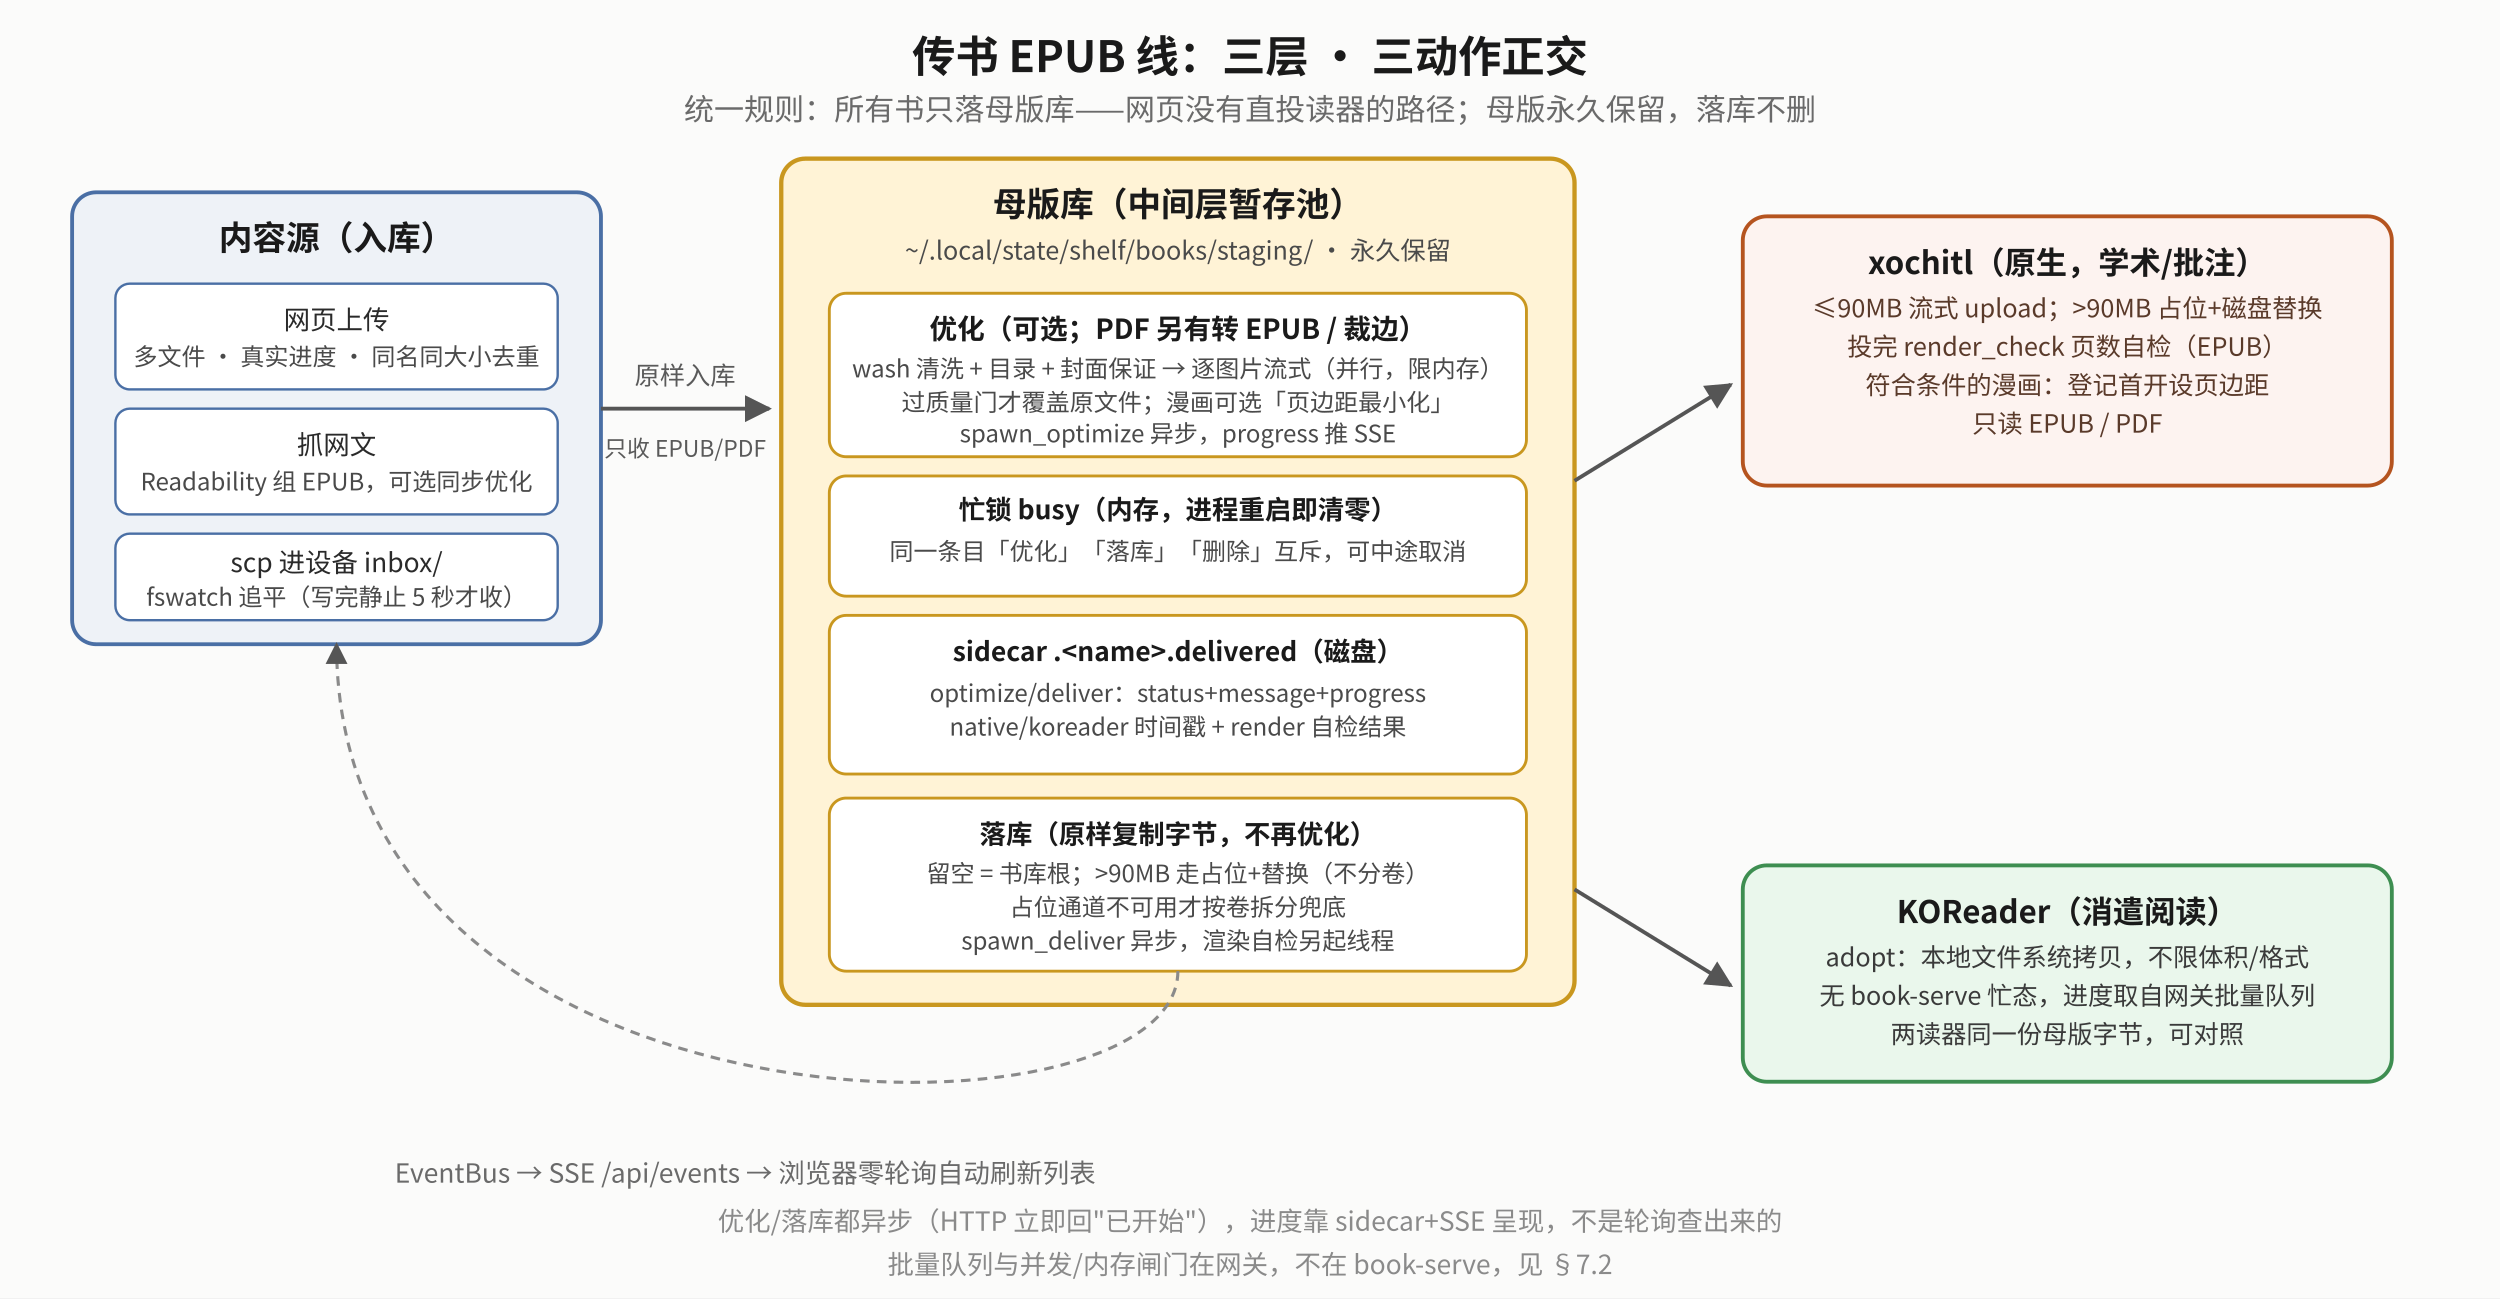
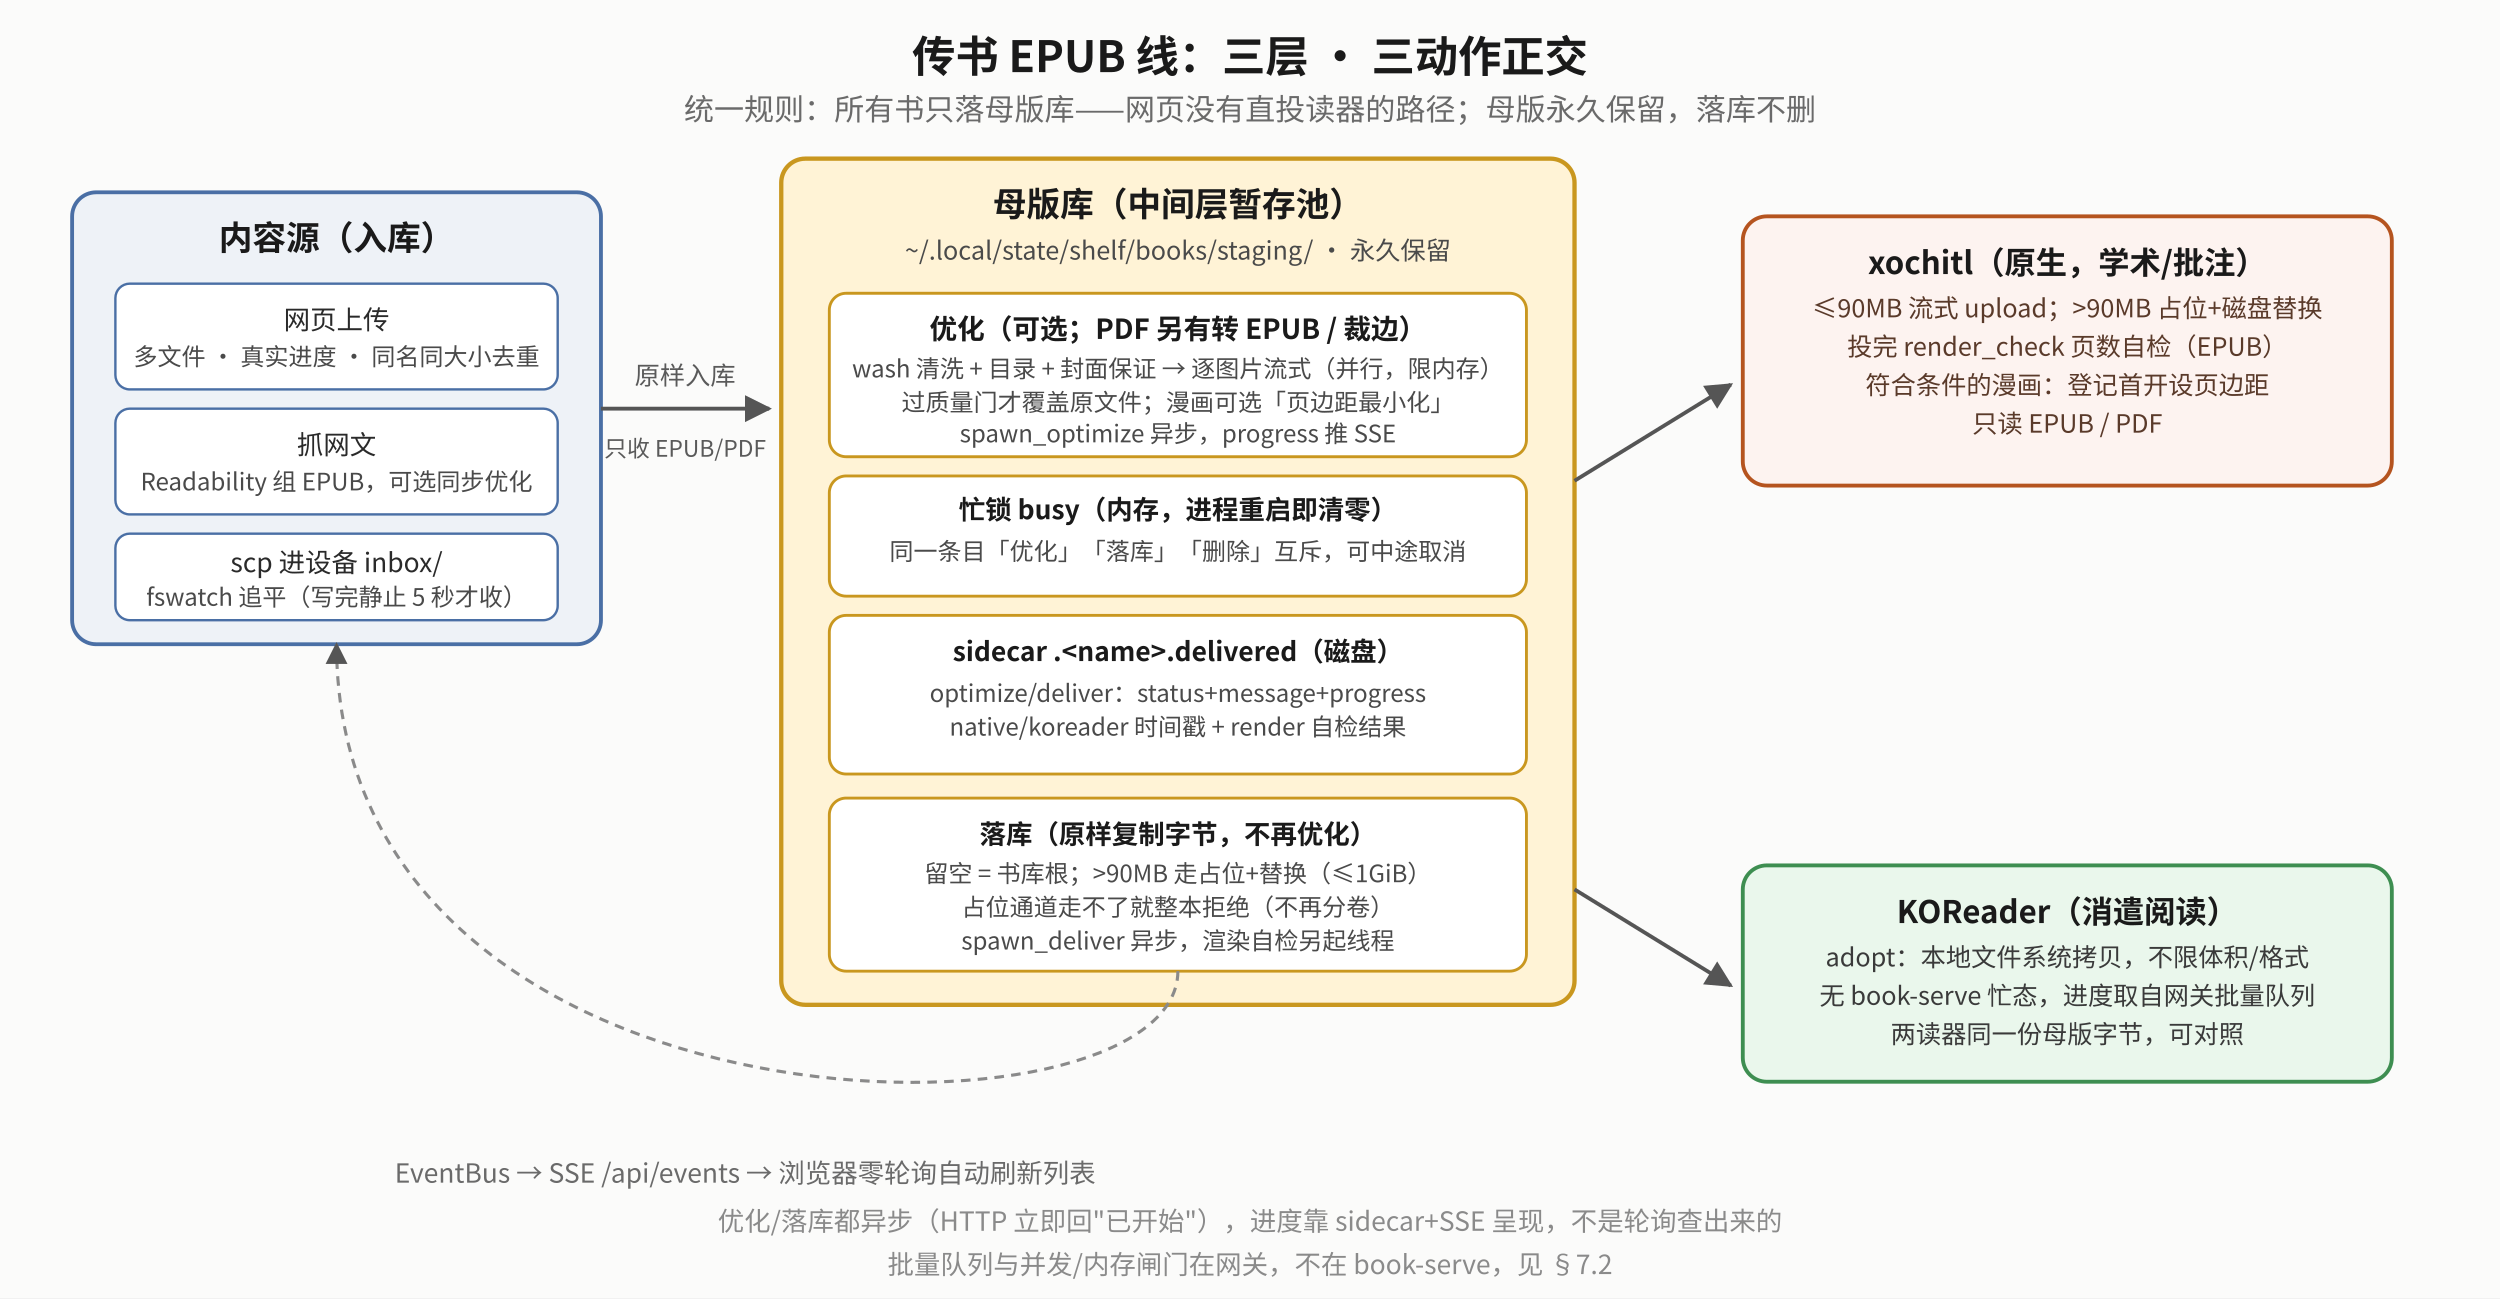
<svg xmlns="http://www.w3.org/2000/svg" viewBox="0 0 1040 540" font-family="Noto Sans CJK SC, sans-serif">
  <defs>
    <marker id="eld-arrow" viewBox="0 0 10 10" refX="9" refY="5" markerWidth="7" markerHeight="7" orient="auto-start-reverse">
      <path d="M0,0 L10,5 L0,10 z" fill="#555" />
    </marker>
  </defs>
  <rect x="0" y="0" width="1040" height="540" fill="#fbfbfa" />
  <text x="520" y="30" text-anchor="middle" font-size="18" font-weight="bold" fill="#1a1a1a">传书 EPUB 线：三层 · 三动作正交</text>
  <text x="520" y="50" text-anchor="middle" font-size="12.5" fill="#6a6a6a">统一规则：所有书只落母版库——网页没有直投读器的路径；母版永久保留，落库不删</text>
  <rect x="30" y="80" width="220" height="188" rx="10" fill="#eef2f7" stroke="#4a6fa5" stroke-width="1.6" />
  <text x="140" y="104" text-anchor="middle" font-size="14" font-weight="bold" fill="#1a1a1a">内容源（入库）</text>
  <rect x="48" y="118" width="184" height="44" rx="6" fill="#ffffff" stroke="#4a6fa5" stroke-width="1" />
  <text x="140" y="137" text-anchor="middle" font-size="11" fill="#2a2a2a">网页上传</text>
  <text x="140" y="152" text-anchor="middle" font-size="10" fill="#4a4a4a">多文件 · 真实进度 · 同名同大小去重</text>
  <rect x="48" y="170" width="184" height="44" rx="6" fill="#ffffff" stroke="#4a6fa5" stroke-width="1" />
  <text x="140" y="189" text-anchor="middle" font-size="11" fill="#2a2a2a">抓网文</text>
  <text x="140" y="204" text-anchor="middle" font-size="10" fill="#4a4a4a">Readability 组 EPUB，可选同步优化</text>
  <rect x="48" y="222" width="184" height="36" rx="6" fill="#ffffff" stroke="#4a6fa5" stroke-width="1" />
  <text x="140" y="238" text-anchor="middle" font-size="11" fill="#2a2a2a">scp 进设备 inbox/</text>
  <text x="140" y="252" text-anchor="middle" font-size="10" fill="#4a4a4a">fswatch 追平（写完静止 5 秒才收）</text>
  <line x1="250" y1="170" x2="320" y2="170" stroke="#555" stroke-width="1.6" marker-end="url(#eld-arrow)" />
  <text x="285" y="160" text-anchor="middle" font-size="10.5" fill="#5a5a5a">原样入库</text>
  <text x="285" y="190" text-anchor="middle" font-size="9.5" fill="#5a5a5a">只收 EPUB/PDF</text>
  <rect x="325" y="66" width="330" height="352" rx="10" fill="#fff3d6" stroke="#c9971f" stroke-width="1.8" />
  <text x="490" y="90" text-anchor="middle" font-size="14" font-weight="bold" fill="#1a1a1a">母版库（中间层暂存池）</text>
  <text x="490" y="108" text-anchor="middle" font-size="10.5" fill="#4a4a4a">~/.local/state/shelf/books/staging/ · 永久保留</text>
  <rect x="345" y="122" width="290" height="68" rx="7" fill="#ffffff" stroke="#c9971f" stroke-width="1.2" />
  <text x="490" y="141" text-anchor="middle" font-size="11.5" font-weight="bold" fill="#1a1a1a">优化（可选；PDF 另有转 EPUB / 裁边）</text>
  <text x="490" y="157" text-anchor="middle" font-size="10" fill="#4a4a4a">wash 清洗 + 目录 + 封面保证 → 逐图片流式（并行，限内存）</text>
  <text x="490" y="171" text-anchor="middle" font-size="10" fill="#4a4a4a">过质量门才覆盖原文件；漫画可选「页边距最小化」</text>
  <text x="490" y="184" text-anchor="middle" font-size="10" fill="#4a4a4a">spawn_optimize 异步，progress 推 SSE</text>
  <rect x="345" y="198" width="290" height="50" rx="7" fill="#ffffff" stroke="#c9971f" stroke-width="1.2" />
  <text x="490" y="216" text-anchor="middle" font-size="11" font-weight="bold" fill="#1a1a1a">忙锁 busy（内存，进程重启即清零）</text>
  <text x="490" y="233" text-anchor="middle" font-size="10" fill="#4a4a4a">同一条目「优化」「落库」「删除」互斥，可中途取消</text>
  <rect x="345" y="256" width="290" height="66" rx="7" fill="#ffffff" stroke="#c9971f" stroke-width="1.2" />
  <text x="490" y="275" text-anchor="middle" font-size="11" font-weight="bold" fill="#1a1a1a">sidecar .&lt;name&gt;.delivered（磁盘）</text>
  <text x="490" y="292" text-anchor="middle" font-size="10" fill="#4a4a4a">optimize/deliver：status+message+progress</text>
  <text x="490" y="306" text-anchor="middle" font-size="10" fill="#4a4a4a">native/koreader 时间戳 + render 自检结果</text>
  <rect x="345" y="332" width="290" height="72" rx="7" fill="#ffffff" stroke="#c9971f" stroke-width="1.2" />
  <text x="490" y="351" text-anchor="middle" font-size="11" font-weight="bold" fill="#1a1a1a">落库（原样复制字节，不再优化）</text>
-   <text x="490" y="367" text-anchor="middle" font-size="10" fill="#4a4a4a">留空 = 书库根；&gt;90MB 走占位+替换（不分卷）</text>
-   <text x="490" y="381" text-anchor="middle" font-size="10" fill="#4a4a4a">占位通道不可用才按卷拆分兜底</text>
+   <text x="490" y="367" text-anchor="middle" font-size="10" fill="#4a4a4a">留空 = 书库根；&gt;90MB 走占位+替换（≤1GiB）</text>
+   <text x="490" y="381" text-anchor="middle" font-size="10" fill="#4a4a4a">占位通道走不了就整本拒绝（不再分卷）</text>
  <text x="490" y="395" text-anchor="middle" font-size="10" fill="#4a4a4a">spawn_deliver 异步，渲染自检另起线程</text>
  <line x1="655" y1="200" x2="720" y2="160" stroke="#555" stroke-width="1.6" marker-end="url(#eld-arrow)" />
  <line x1="655" y1="370" x2="720" y2="410" stroke="#555" stroke-width="1.6" marker-end="url(#eld-arrow)" />
  <rect x="725" y="90" width="270" height="112" rx="10" fill="#fdf3f0" stroke="#b5541f" stroke-width="1.6" />
  <text x="860" y="114" text-anchor="middle" font-size="13" font-weight="bold" fill="#1a1a1a">xochitl（原生，学术/批注）</text>
  <text x="860" y="132" text-anchor="middle" font-size="10.5" fill="#5a3a2a">≤90MB 流式 upload；&gt;90MB 占位+磁盘替换</text>
  <text x="860" y="148" text-anchor="middle" font-size="10.5" fill="#5a3a2a">投完 render_check 页数自检（EPUB）</text>
  <text x="860" y="164" text-anchor="middle" font-size="10.5" fill="#5a3a2a">符合条件的漫画：登记首开设页边距</text>
  <text x="860" y="180" text-anchor="middle" font-size="10.5" fill="#5a3a2a">只读 EPUB / PDF</text>
  <rect x="725" y="360" width="270" height="90" rx="10" fill="#eaf7ec" stroke="#3e8e51" stroke-width="1.6" />
  <text x="860" y="384" text-anchor="middle" font-size="13" font-weight="bold" fill="#1a1a1a">KOReader（消遣阅读）</text>
  <text x="860" y="402" text-anchor="middle" font-size="10.5" fill="#3a3a3a">adopt：本地文件系统拷贝，不限体积/格式</text>
  <text x="860" y="418" text-anchor="middle" font-size="10.5" fill="#3a3a3a">无 book-serve 忙态，进度取自网关批量队列</text>
  <text x="860" y="434" text-anchor="middle" font-size="10.5" fill="#3a3a3a">两读器同一份母版字节，可对照</text>
  <path d="M 490 404 C 490 480, 140 480, 140 268" fill="none" stroke="#8a8a8a" stroke-width="1.3" stroke-dasharray="4 3" marker-end="url(#eld-arrow)" />
  <text x="310" y="492" text-anchor="middle" font-size="11" fill="#6a6a6a">EventBus → SSE /api/events → 浏览器零轮询自动刷新列表</text>
  <text x="520" y="512" text-anchor="middle" font-size="11" fill="#8a8a8a">优化/落库都异步（HTTP 立即回"已开始"），进度靠 sidecar+SSE 呈现，不是轮询查出来的</text>
  <text x="520" y="530" text-anchor="middle" font-size="11" fill="#8a8a8a">批量队列与并发/内存闸门在网关，不在 book-serve，见 §7.2</text>
</svg>
